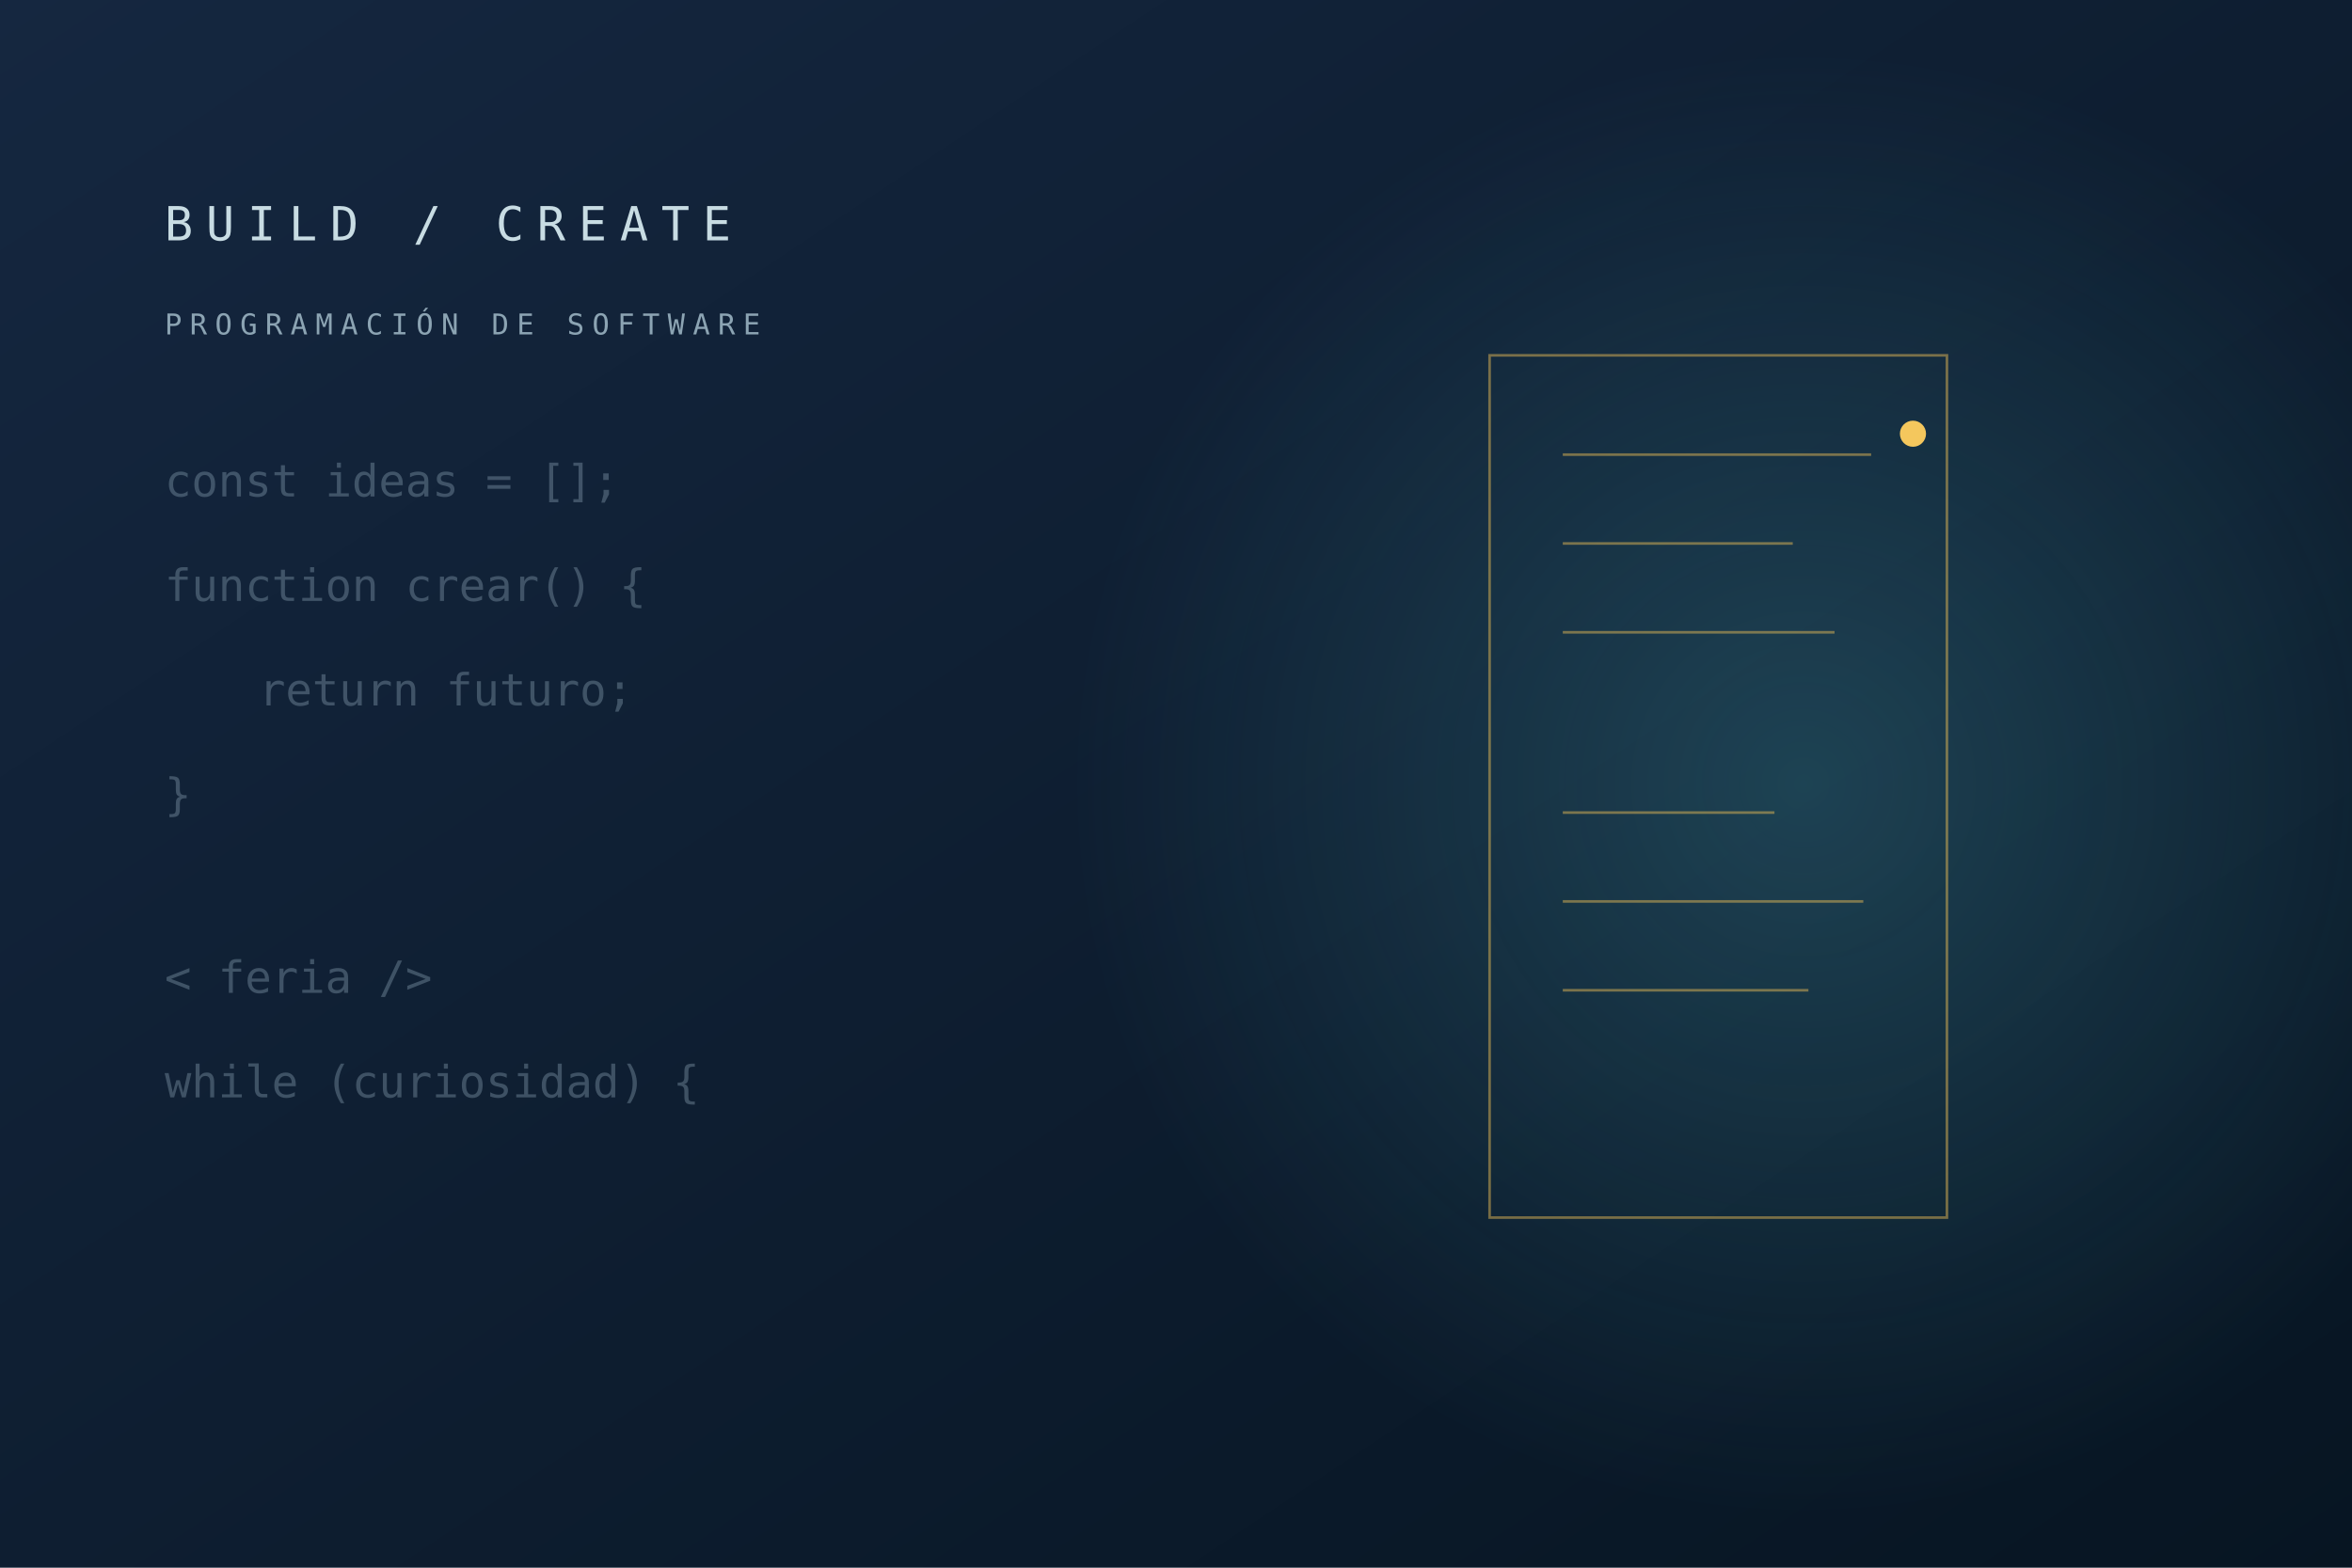
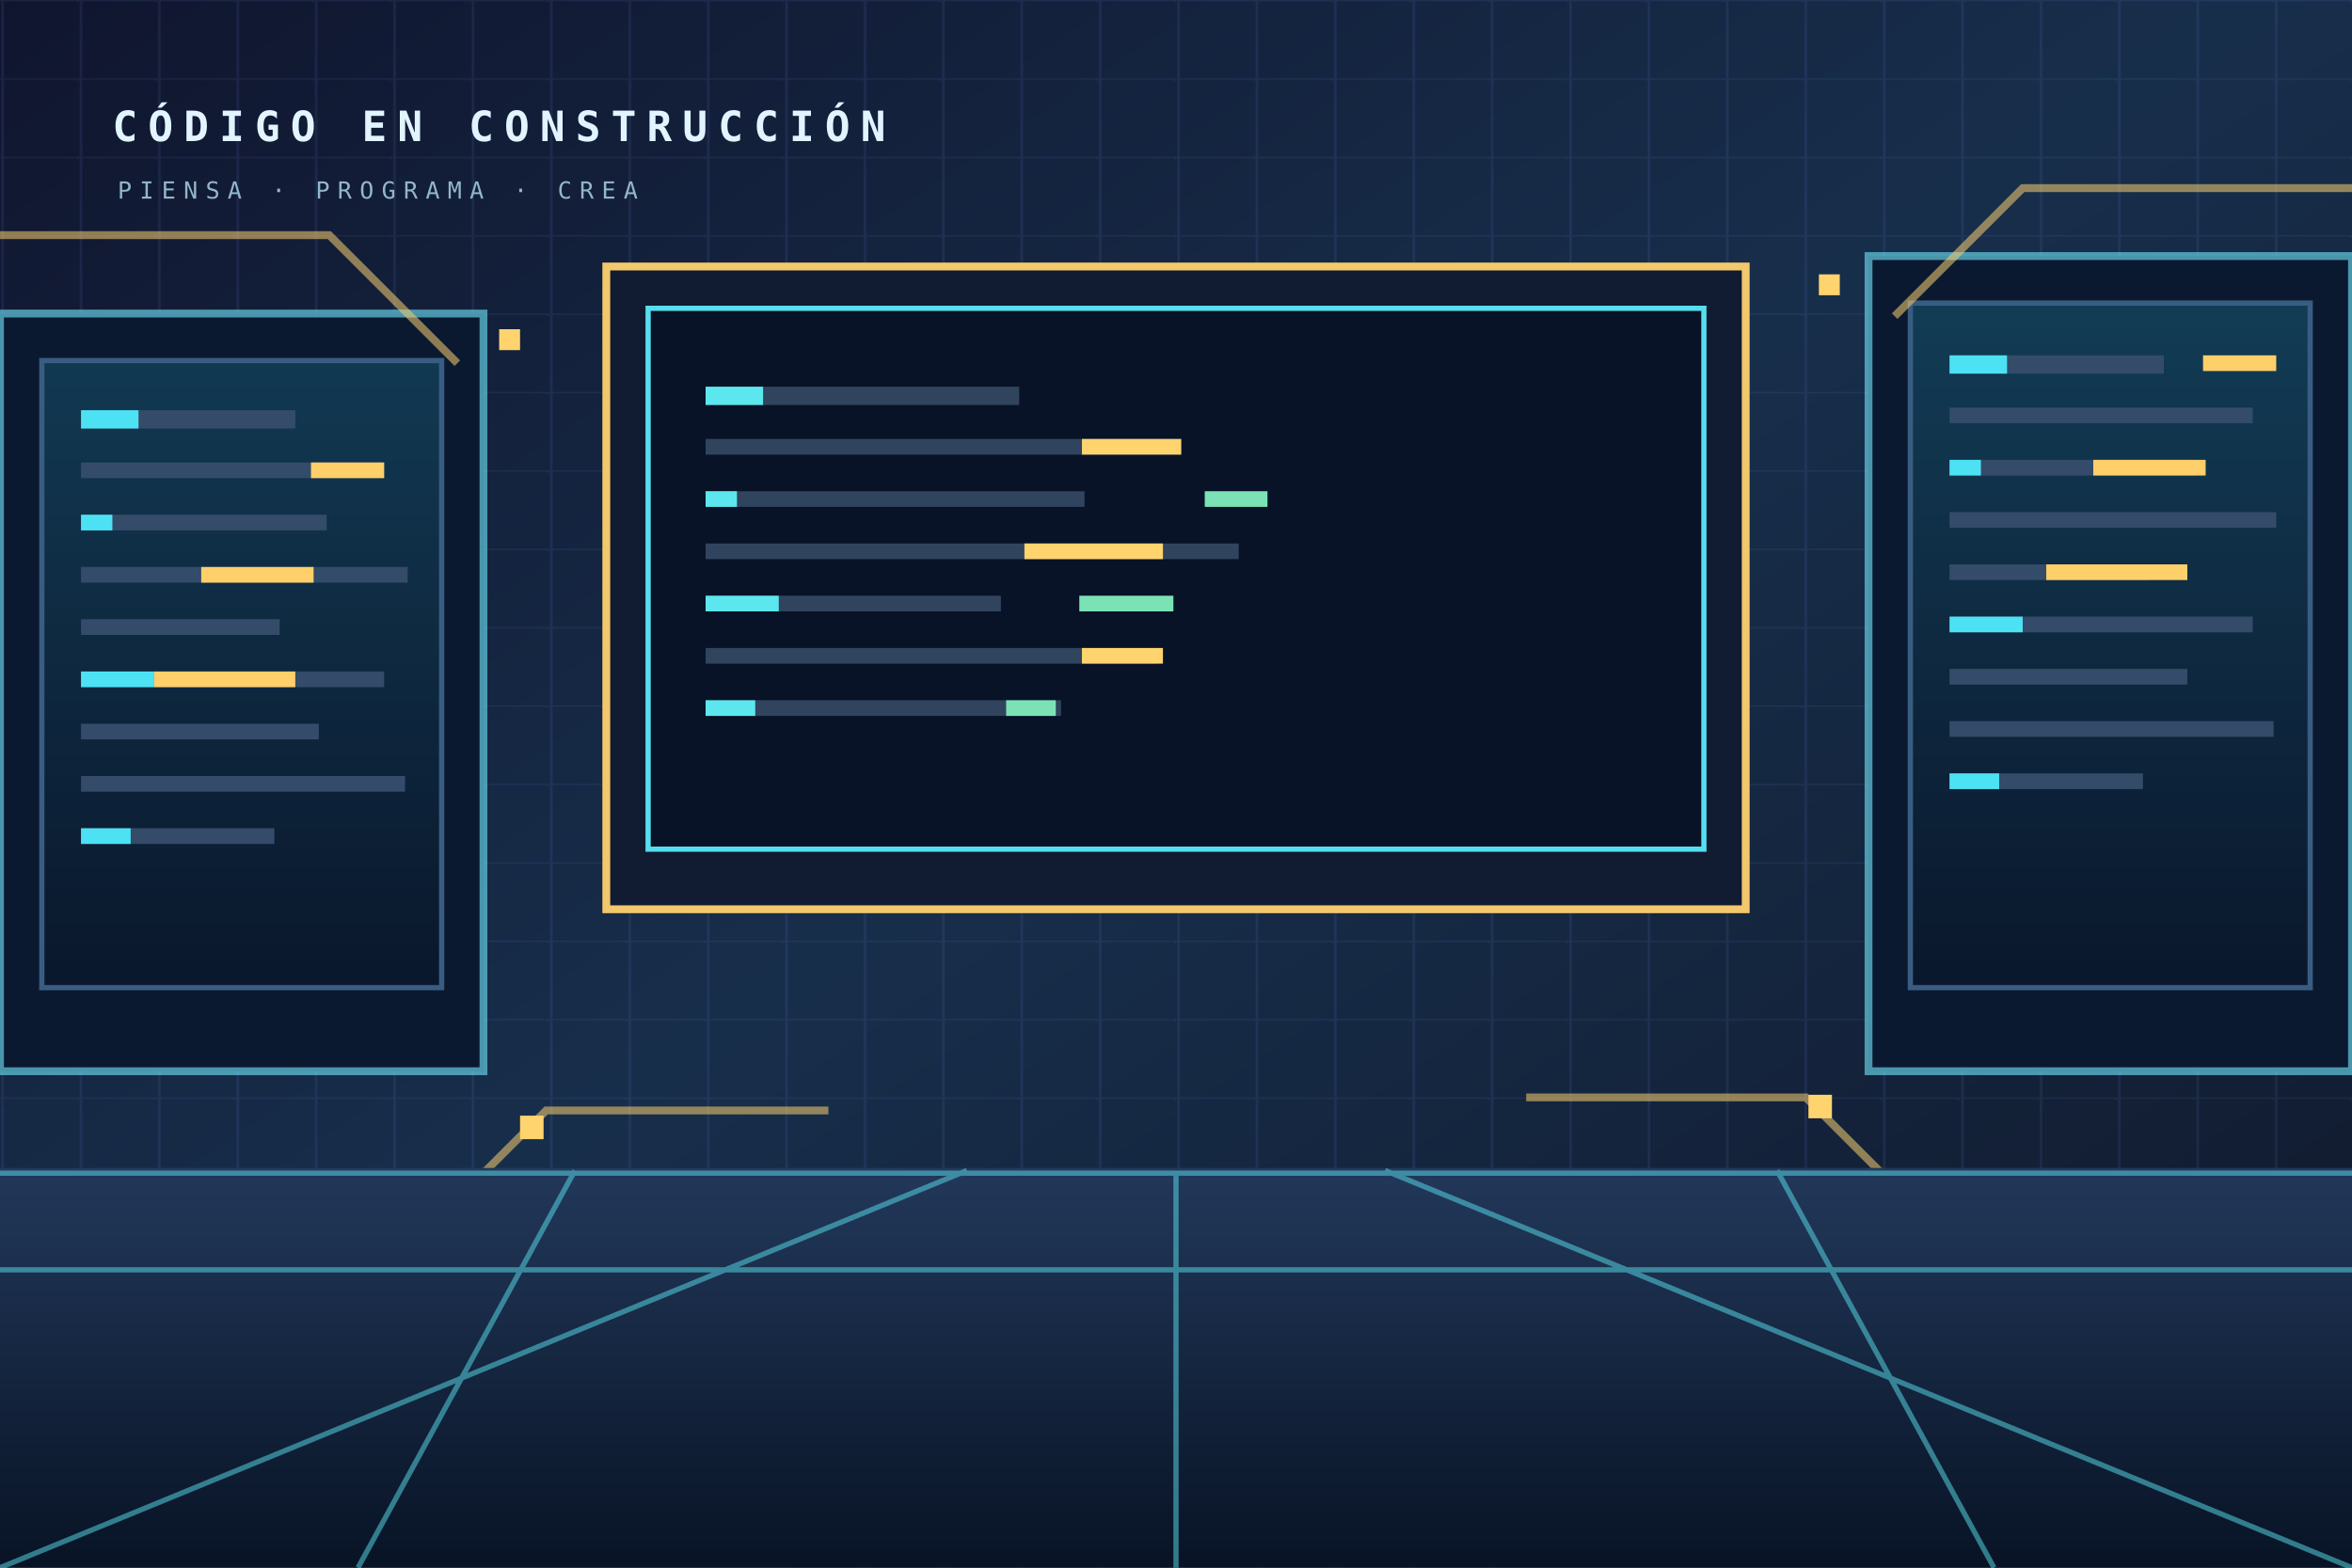
<svg xmlns="http://www.w3.org/2000/svg" viewBox="0 0 900 600">
  <defs>
-     <linearGradient id="a" x2="1" y2="1">
-       <stop stop-color="#152740" />
-       <stop offset="1" stop-color="#071522" />
+     <linearGradient id="room" x2="1" y2="1">
+       <stop stop-color="#10152e" />
+       <stop offset=".48" stop-color="#172e4b" />
+       <stop offset="1" stop-color="#101729" />
    </linearGradient>
-     <radialGradient id="b">
-       <stop stop-color="#58c4d4" stop-opacity=".23" />
-       <stop offset="1" stop-color="#58c4d4" stop-opacity="0" />
-     </radialGradient>
+     <linearGradient id="screen" x2="0" y2="1">
+       <stop stop-color="#123c55" />
+       <stop offset="1" stop-color="#0a172c" />
+     </linearGradient>
+     <linearGradient id="floor" x2="0" y2="1">
+       <stop stop-color="#22385a" />
+       <stop offset="1" stop-color="#081325" />
+     </linearGradient>
+     <pattern id="pixels" width="30" height="30" patternUnits="userSpaceOnUse">
+       <path d="M0 0h1v30M0 0h30v1" fill="none" stroke="#7e9cff" stroke-opacity=".1" />
+     </pattern>
  </defs>
-   <path fill="url(#a)" d="M0 0h900v600H0z" />
-   <circle cx="690" cy="300" r="280" fill="url(#b)" />
-   <g fill="#a9c3d1" fill-opacity=".31" font-family="monospace" font-size="17">
-     <text x="63" y="190">const ideas = [];</text>
-     <text x="63" y="230">function crear() {</text>
-     <text x="99" y="270">return futuro;</text>
-     <text x="63" y="310">}</text>
-     <text x="63" y="380">&lt; feria /&gt;</text>
-     <text x="63" y="420">while (curiosidad) {</text>
+   <path fill="url(#room)" d="M0 0h900v600H0z" />
+   <path fill="url(#pixels)" d="M0 0h900v600H0z" />
+   <path fill="#0b1930" stroke="#6bd9ee" stroke-opacity=".65" stroke-width="3" d="M0 120h185v290H0zM715 98h185v312H715z" />
+   <path fill="url(#screen)" stroke="#395d82" stroke-width="2" d="M16 138h153v240H16zM731 116h153v262H731z" />
+   <path fill="#344b6a" d="M31 157h82v7H31zm0 20h116v6H31zm0 20h94v6H31zm0 20h125v6H31zm0 20h76v6H31zm0 20h116v6H31zm0 20h91v6H31zm0 20h124v6H31zm0 20h74v6H31zM746 136h82v7h-82zm0 20h116v6H746zm0 20h94v6h-94zm0 20h125v6H746zm0 20h76v6h-76zm0 20h116v6H746zm0 20h91v6h-91zm0 20h124v6H746zm0 20h74v6h-74z" />
+   <path fill="#4de2f3" d="M31 157h22v7H31zm0 40h12v6H31zm0 60h28v6H31zm0 60h19v6H31zm715-181h22v7h-22zm0 40h12v6h-12zm0 60h28v6h-28zm0 60h19v6h-19z" />
+   <path fill="#ffcf69" d="M119 177h28v6h-28zm-42 40h43v6H77zm-18 40h54v6H59zm784-121h28v6h-28zm-42 40h43v6h-43zm-18 40h54v6h-54z" />
+   <path fill="none" stroke="#f5cc70" stroke-opacity=".56" stroke-width="3" d="M0 90h126l49 49M900 72H774l-49 49M0 463h171l38-38h108M900 458H729l-38-38H584" />
+   <path fill="#111b31" stroke="#f2c86c" stroke-width="3" d="M232 102h436v246H232z" />
+   <path fill="#081327" stroke="#55deef" stroke-width="2" d="M248 118h404v207H248z" />
+   <path fill="#30445e" d="M270 148h120v7H270zm0 20h182v6H270zm0 20h145v6H270zm0 20h204v6H270zm0 20h113v6H270zm0 20h173v6H270zm0 20h136v6H270z" />
+   <path fill="#5ce7ee" d="M270 148h22v7h-22zm0 40h12v6h-12zm0 40h28v6h-28zm0 40h19v6h-19z" />
+   <path fill="#ffd36e" d="M414 168h38v6h-38zm-22 40h53v6h-53zm22 40h31v6h-31z" />
+   <path fill="#7be2b5" d="M461 188h24v6h-24zm-48 40h36v6h-36zm-28 40h19v6h-19z" />
+   <path fill="url(#floor)" d="M0 447h900v153H0z" />
+   <path fill="none" stroke="#57dce9" stroke-opacity=".52" stroke-width="2" d="M0 449h900M0 486h900M450 448v152M220 448l-83 152m543-152 83 152M0 600l370-152m530 152L530 448" />
+   <g fill="#ffd36e">
+     <path d="M191 126h8v8h-8zM696 105h8v8h-8zM199 427h9v9h-9zM692 419h9v9h-9z" />
  </g>
-   <g fill="none" stroke="#edbd56" stroke-opacity=".47">
-     <path d="M570 136h175v330H570z" />
-     <path d="M598 174h118M598 208h88M598 242h104M598 311h81M598 345h115M598 379h94" />
-   </g>
-   <circle cx="732" cy="166" r="5" fill="#f4c75d" />
-   <text x="63" y="92" fill="#c8dce3" font-family="monospace" font-size="18" letter-spacing="5">BUILD / CREATE</text>
-   <text x="63" y="128" fill="#8ca4b3" font-family="monospace" font-size="11" letter-spacing="3">PROGRAMACIÓN DE SOFTWARE</text>
+   <text x="43" y="54" fill="#e1f4ff" font-family="monospace" font-size="16" font-weight="bold" letter-spacing="4">CÓDIGO EN CONSTRUCCIÓN</text>
+   <text x="45" y="76" fill="#93b6cb" font-family="monospace" font-size="9" letter-spacing="3">PIENSA · PROGRAMA · CREA</text>
</svg>
